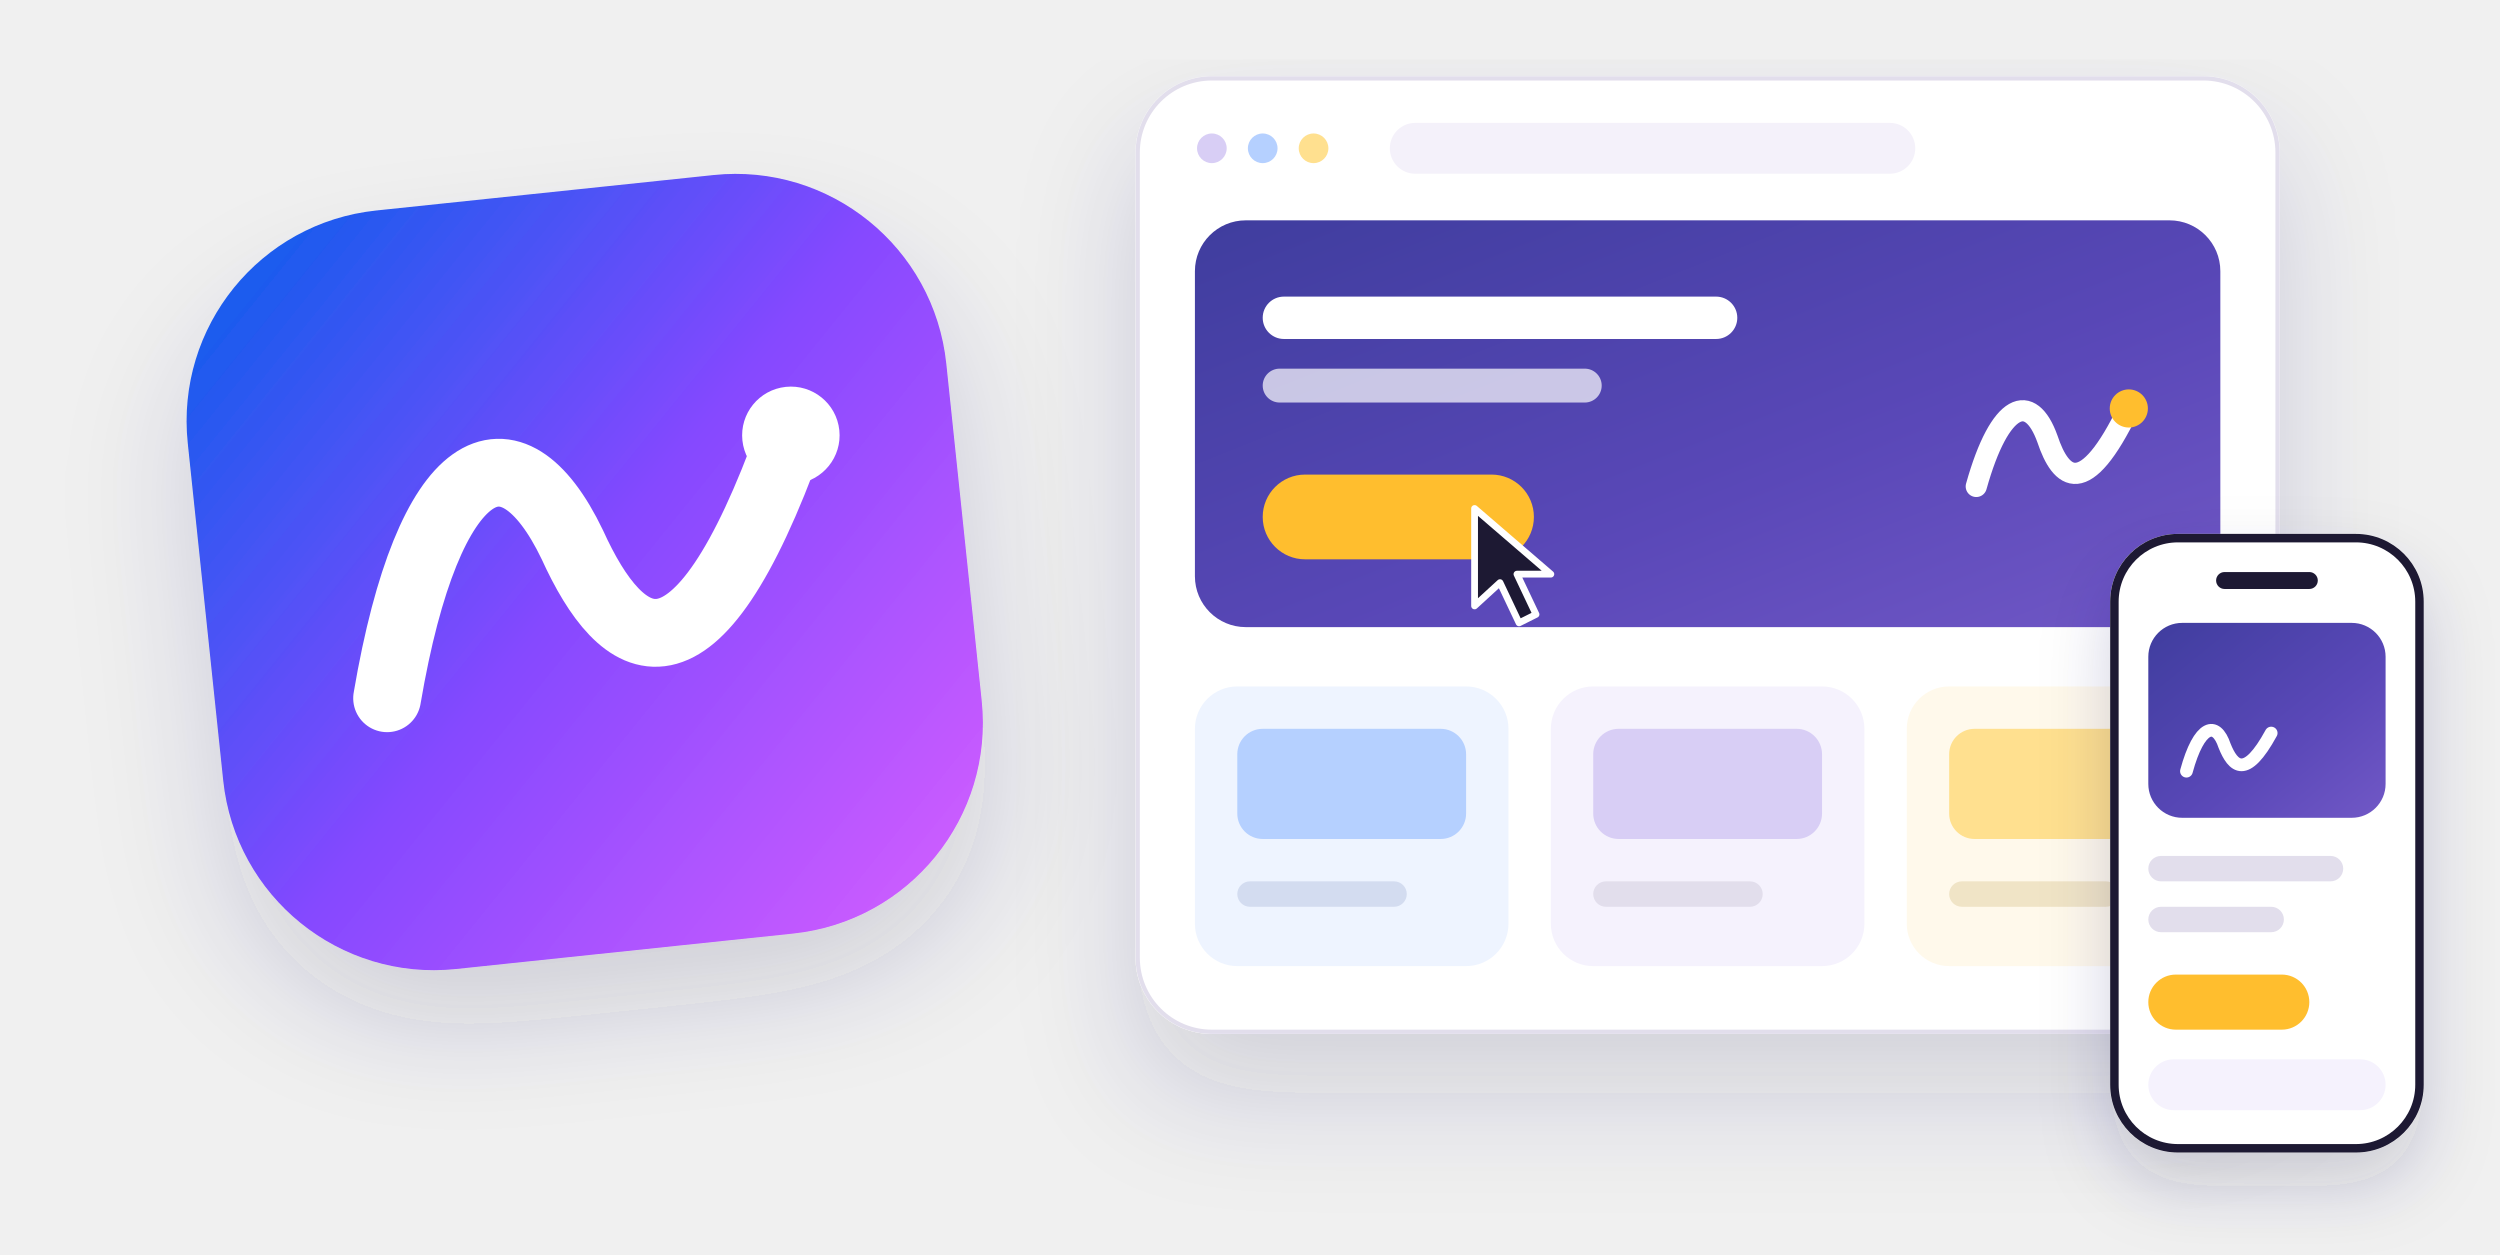
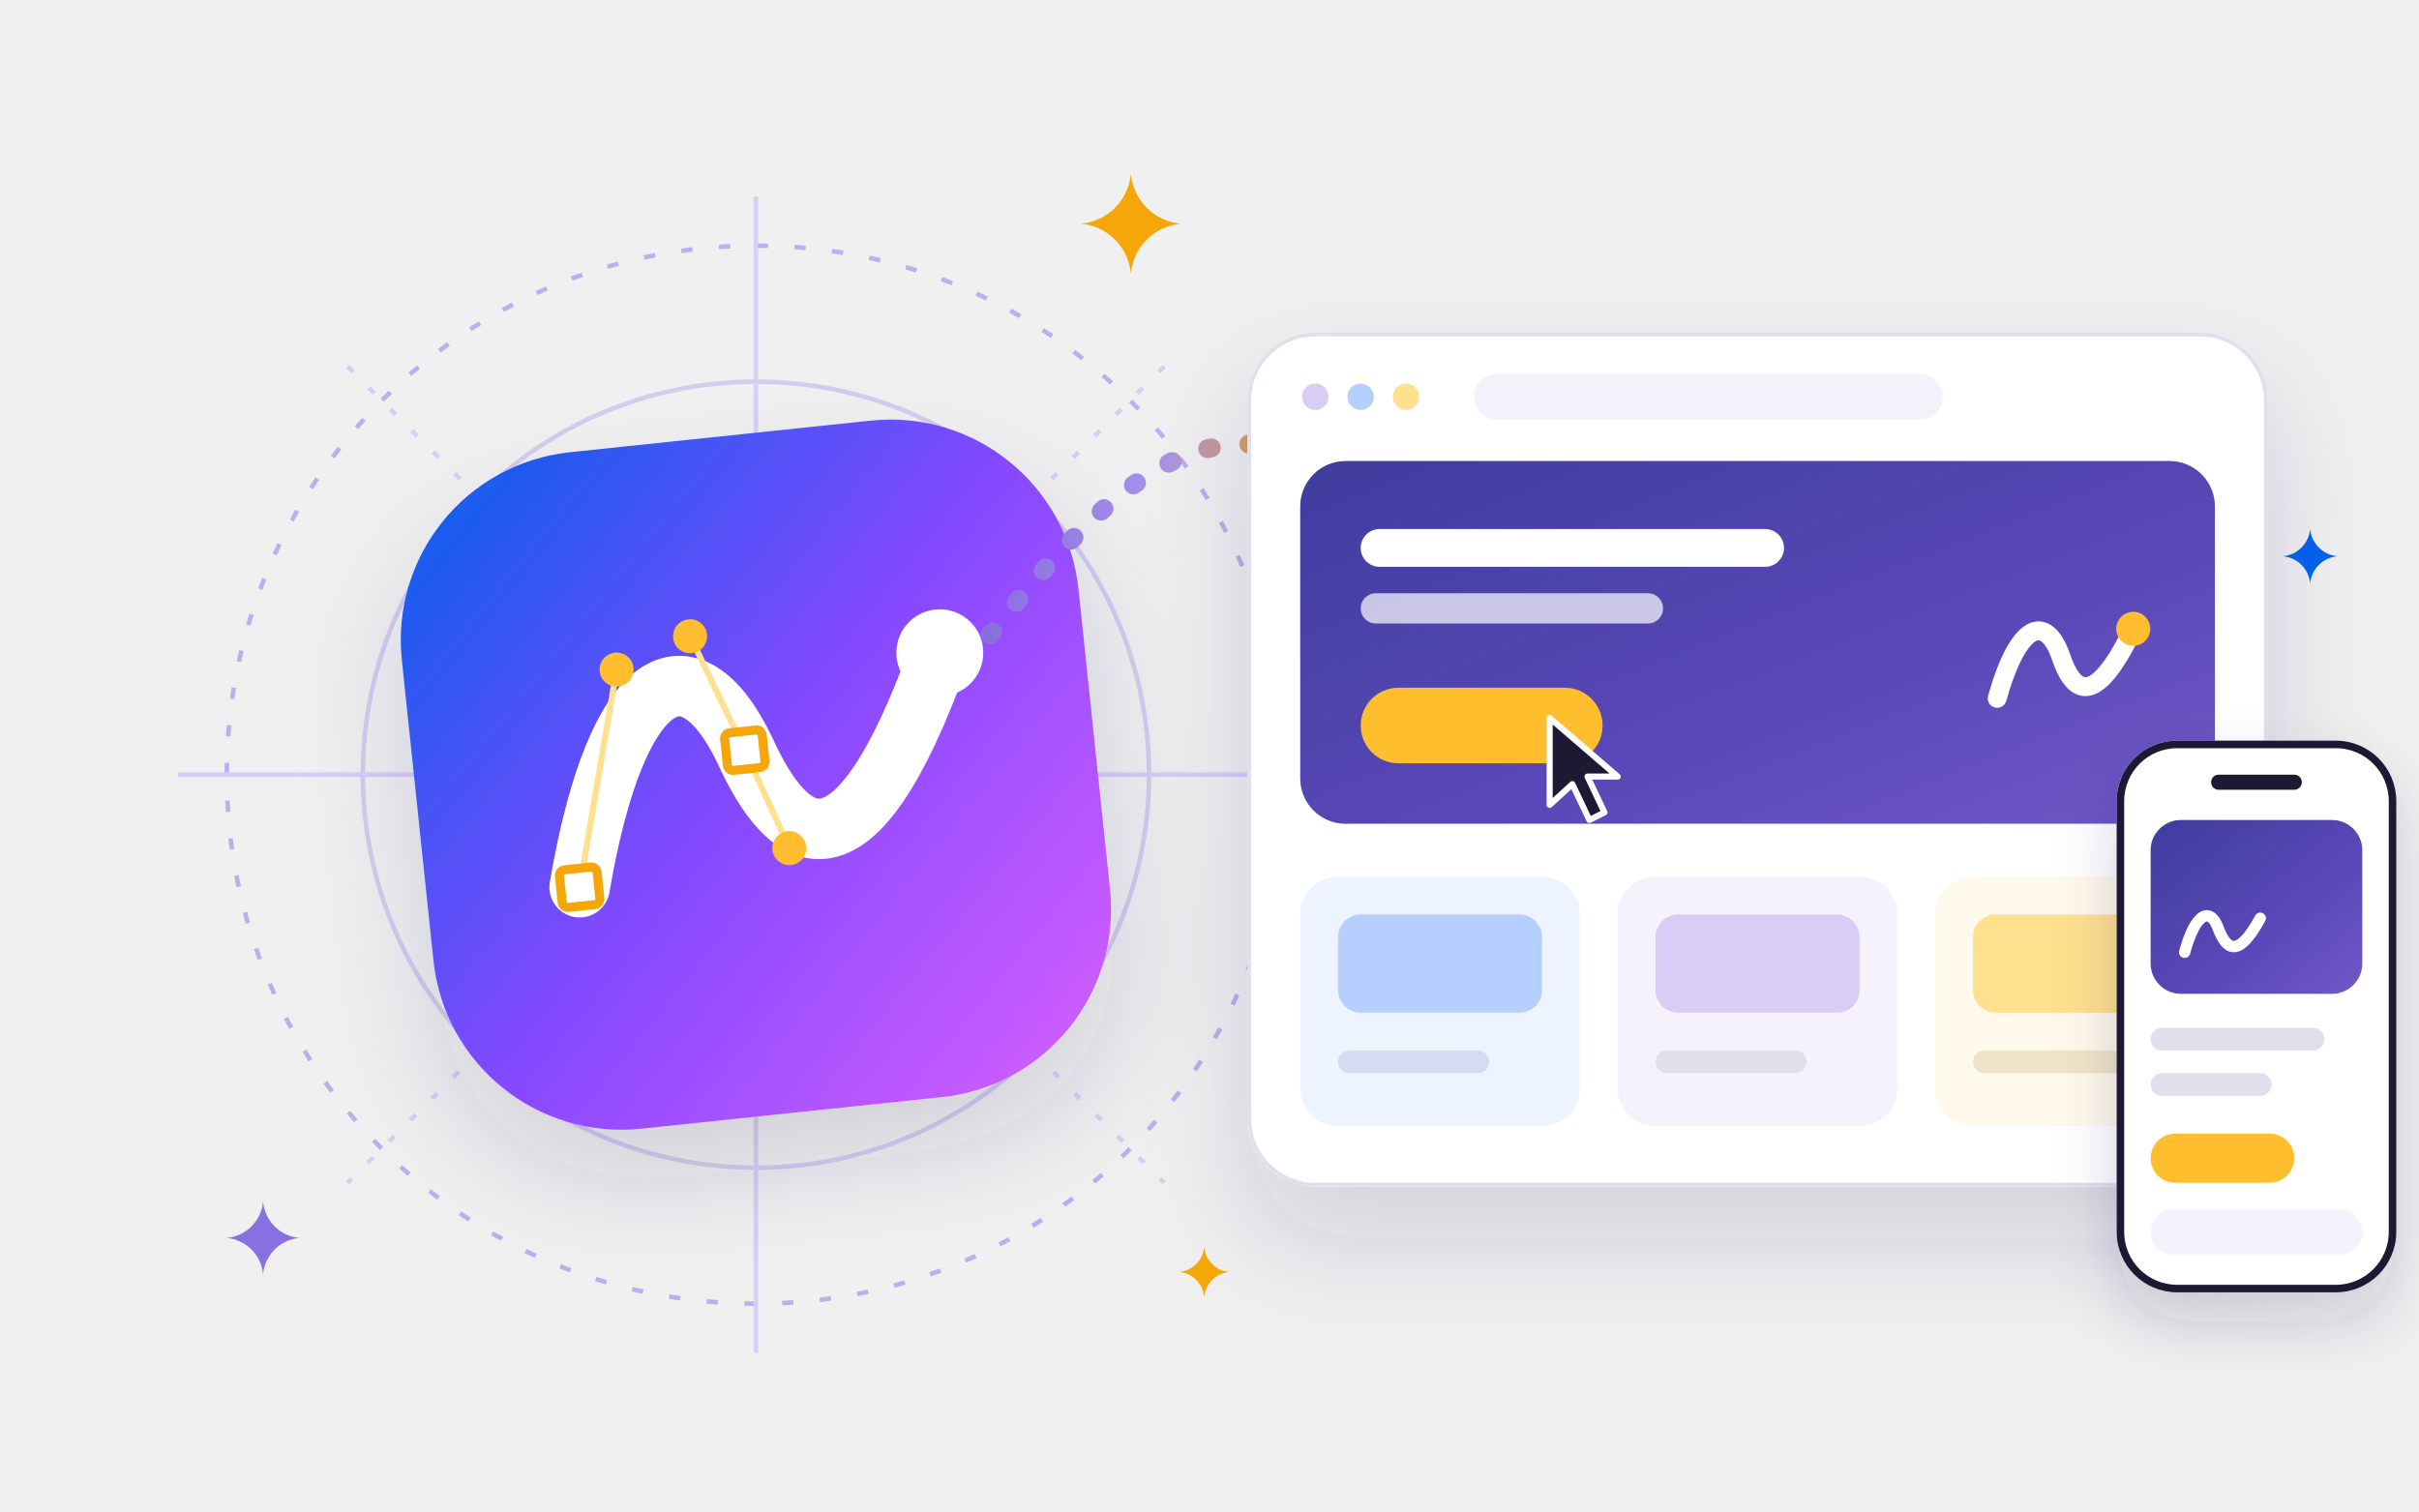
- <svg xmlns="http://www.w3.org/2000/svg" viewBox="62 70 590 296" width="590" height="296">
+ <svg xmlns="http://www.w3.org/2000/svg" viewBox="0 0 640 400" width="640" height="400">
  <defs>
    <linearGradient id="mk" x1="0" y1="0" x2="1" y2="1">
      <stop offset="0" stop-color="#045FEA" />
      <stop offset=".5" stop-color="#8549FF" />
      <stop offset="1" stop-color="#D75FFF" />
    </linearGradient>
    <linearGradient id="hb" x1="0" y1="0" x2="1" y2="1">
      <stop offset="0" stop-color="#3F3D9E" />
      <stop offset=".6" stop-color="#5A48B8" />
      <stop offset="1" stop-color="#7158C6" />
    </linearGradient>
+     <linearGradient id="fl" x1="0" x2="1">
+       <stop offset="0" stop-color="#8A6FE0" />
+       <stop offset=".55" stop-color="#A893EA" />
+       <stop offset="1" stop-color="#F5A70A" />
+     </linearGradient>
+     <linearGradient id="ca" x1="0" x2="0" y1="0" y2="1">
+       <stop offset="0" stop-color="#EBE5FB" />
+       <stop offset="1" stop-color="#F5F2FD" />
+     </linearGradient>
+     <linearGradient id="cb" x1="0" x2="0" y1="0" y2="1">
+       <stop offset="0" stop-color="#DCE9FF" />
+       <stop offset="1" stop-color="#EEF4FF" />
+     </linearGradient>
+     <clipPath id="ka">
+       <circle cx="200" cy="205" r="175" />
+     </clipPath>
    <filter id="sh" x="-25%" y="-25%" width="150%" height="160%">
      <feDropShadow dx="0" dy="14" stdDeviation="14" flood-color="#2F2560" flood-opacity=".16" />
    </filter>
    <filter id="sh2" x="-25%" y="-25%" width="150%" height="160%">
      <feDropShadow dx="0" dy="8" stdDeviation="8" flood-color="#2F2560" flood-opacity=".18" />
    </filter>
+     <path id="st" d="M12 0c.6 6.4 5.6 11.4 12 12-6.4.6-11.4 5.6-12 12-.6-6.4-5.6-11.4-12-12C6.4 11.4 11.4 6.4 12 0z" />
  </defs>
+   <g fill="none" stroke="#BEAEEF" stroke-width="1.2">
+     <circle cx="200" cy="205" r="140" stroke-dasharray="3 7" />
+     <circle cx="200" cy="205" r="104" stroke-opacity=".55" />
+     <path d="M200 52V358M47 205H353" stroke="#D8CEF5" />
+     <path d="M92 97L308 313M308 97L92 313" stroke="#D8CEF5" stroke-dasharray="2 6" />
+   </g>
  <g transform="rotate(-6 200 205)">
    <rect x="110" y="115" width="180" height="180" rx="50" fill="url(#mk)" filter="url(#sh)" />
    <path d="M150.5 229.75C166.25 173.5 186.5 166.75 197.75 198.25C206.75 225.25 222.5 238.75 251.75 178" fill="none" stroke="#fff" stroke-width="16" stroke-linecap="round" />
    <circle cx="251.75" cy="178" r="11.5" fill="#fff" />
+     <g stroke="#FFE08F" stroke-width="1.6">
+       <path d="M150.5 229.75L166.25 173.5M197.75 198.25L186.5 166.75M197.75 198.25L206.75 225.25" />
+     </g>
+     <g fill="#FFBE2E">
+       <circle cx="166.25" cy="173.5" r="4.5" />
+       <circle cx="186.5" cy="166.75" r="4.5" />
+       <circle cx="206.75" cy="225.25" r="4.5" />
+     </g>
+     <g fill="#fff" stroke="#F5A70A" stroke-width="2.4">
+       <rect x="145.5" y="224.75" width="10" height="10" rx="1.5" />
+       <rect x="192.75" y="193.25" width="10" height="10" rx="1.5" />
+     </g>
  </g>
+   <path d="M262 168C298 122 318 112 346 120" fill="none" stroke="url(#fl)" stroke-width="5" stroke-linecap="round" stroke-dasharray="1 10" />
  <g filter="url(#sh)">
    <rect x="330" y="88" width="270" height="226" rx="18" fill="#fff" />
  </g>
  <rect x="330.5" y="88.5" width="269" height="225" rx="17.5" fill="none" stroke="#E2DEEC" />
  <circle cx="348" cy="105" r="3.5" fill="#D8CEF5" />
  <circle cx="360" cy="105" r="3.5" fill="#B5D0FF" />
  <circle cx="372" cy="105" r="3.5" fill="#FFE08F" />
  <rect x="390" y="99" width="124" height="12" rx="6" fill="#F4F1FA" />
  <rect x="344" y="122" width="242" height="96" rx="12" fill="url(#hb)" />
  <rect x="360" y="140" width="112" height="10" rx="5" fill="#fff" />
  <rect x="360" y="157" width="80" height="8" rx="4" fill="#fff" fill-opacity=".7" />
  <rect x="360" y="182" width="64" height="20" rx="10" fill="#FFBE2E" />
  <path d="M528.4 184.8C534 164.8 541.2 162.4 545.2 173.6C548.4 183.2 554 188 564.4 166.4" fill="none" stroke="#fff" stroke-width="5" stroke-linecap="round" />
  <circle cx="564.4" cy="166.4" r="4.5" fill="#FFBE2E" />
  <g>
    <rect x="344" y="232" width="74" height="66" rx="10" fill="#EEF4FF" />
    <rect x="354" y="242" width="54" height="26" rx="6" fill="#B5D0FF" />
    <rect x="354" y="278" width="40" height="6" rx="3" fill="#D3DCF0" />
    <rect x="428" y="232" width="74" height="66" rx="10" fill="#F5F2FD" />
    <rect x="438" y="242" width="54" height="26" rx="6" fill="#D8CEF5" />
    <rect x="438" y="278" width="40" height="6" rx="3" fill="#E2DEEC" />
    <rect x="512" y="232" width="74" height="66" rx="10" fill="#FFF9EB" />
    <rect x="522" y="242" width="54" height="26" rx="6" fill="#FFE08F" />
    <rect x="522" y="278" width="40" height="6" rx="3" fill="#F0E4C6" />
  </g>
  <path transform="translate(410 190)" d="M0 0V23L6 17.5L10.5 27L14.5 25L10 15.5H18Z" fill="#1D1933" stroke="#fff" stroke-width="1.6" stroke-linejoin="round" />
  <g filter="url(#sh2)">
    <rect x="560" y="196" width="74" height="146" rx="16" fill="#fff" />
  </g>
  <rect x="561" y="197" width="72" height="144" rx="15" fill="none" stroke="#1D1933" stroke-width="2" />
  <rect x="585" y="205" width="24" height="4" rx="2" fill="#1D1933" />
  <rect x="569" y="217" width="56" height="46" rx="8" fill="url(#hb)" />
  <path d="M578 252C581 241 585 240 587 246C589 251 592 254 598 243" fill="none" stroke="#fff" stroke-width="3" stroke-linecap="round" />
  <rect x="569" y="272" width="46" height="6" rx="3" fill="#E2DEEC" />
  <rect x="569" y="284" width="32" height="6" rx="3" fill="#E2DEEC" />
  <rect x="569" y="300" width="38" height="13" rx="6.5" fill="#FFBE2E" />
  <rect x="569" y="320" width="56" height="12" rx="6" fill="#F5F2FD" />
+   <use href="#st" transform="translate(286 46) scale(1.1)" fill="#F5A70A" />
+   <use href="#st" transform="translate(60 318) scale(.8)" fill="#8A6FE0" />
+   <use href="#st" transform="translate(604 140) scale(.6)" fill="#045FEA" />
+   <use href="#st" transform="translate(312 330) scale(.55)" fill="#F5A70A" />
</svg>
